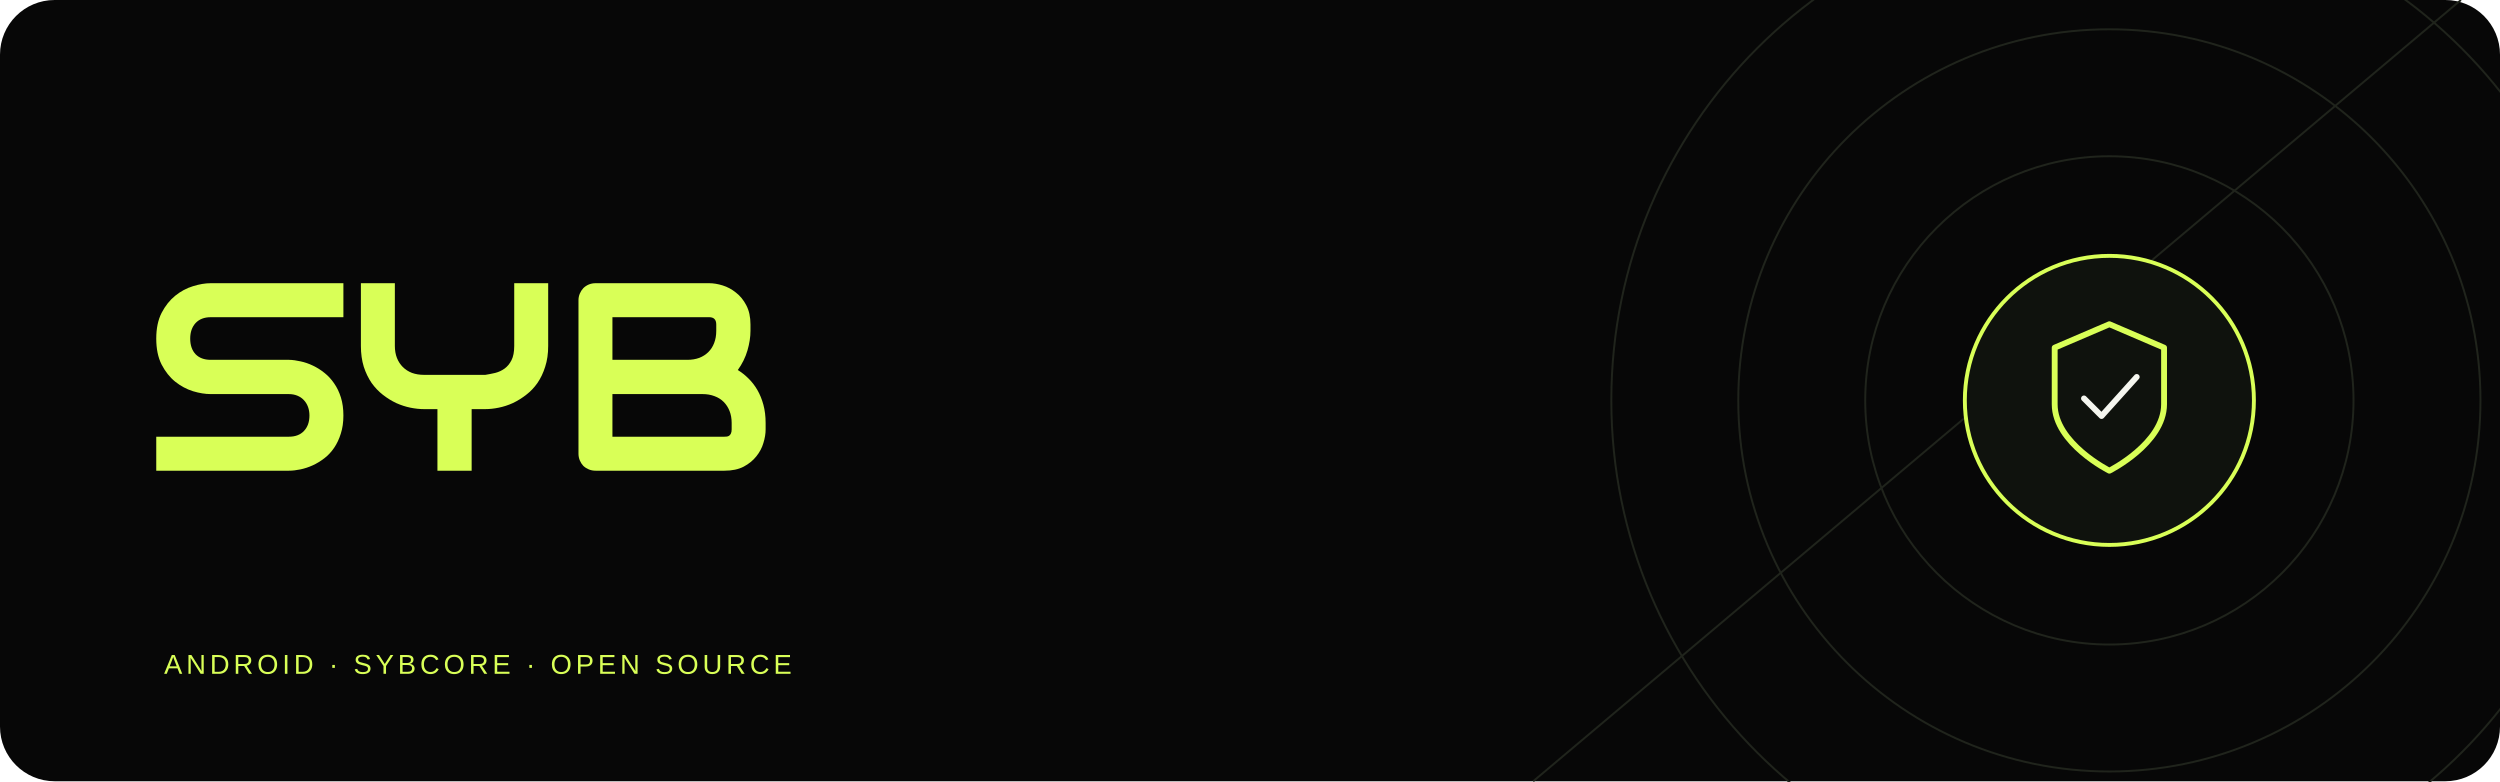
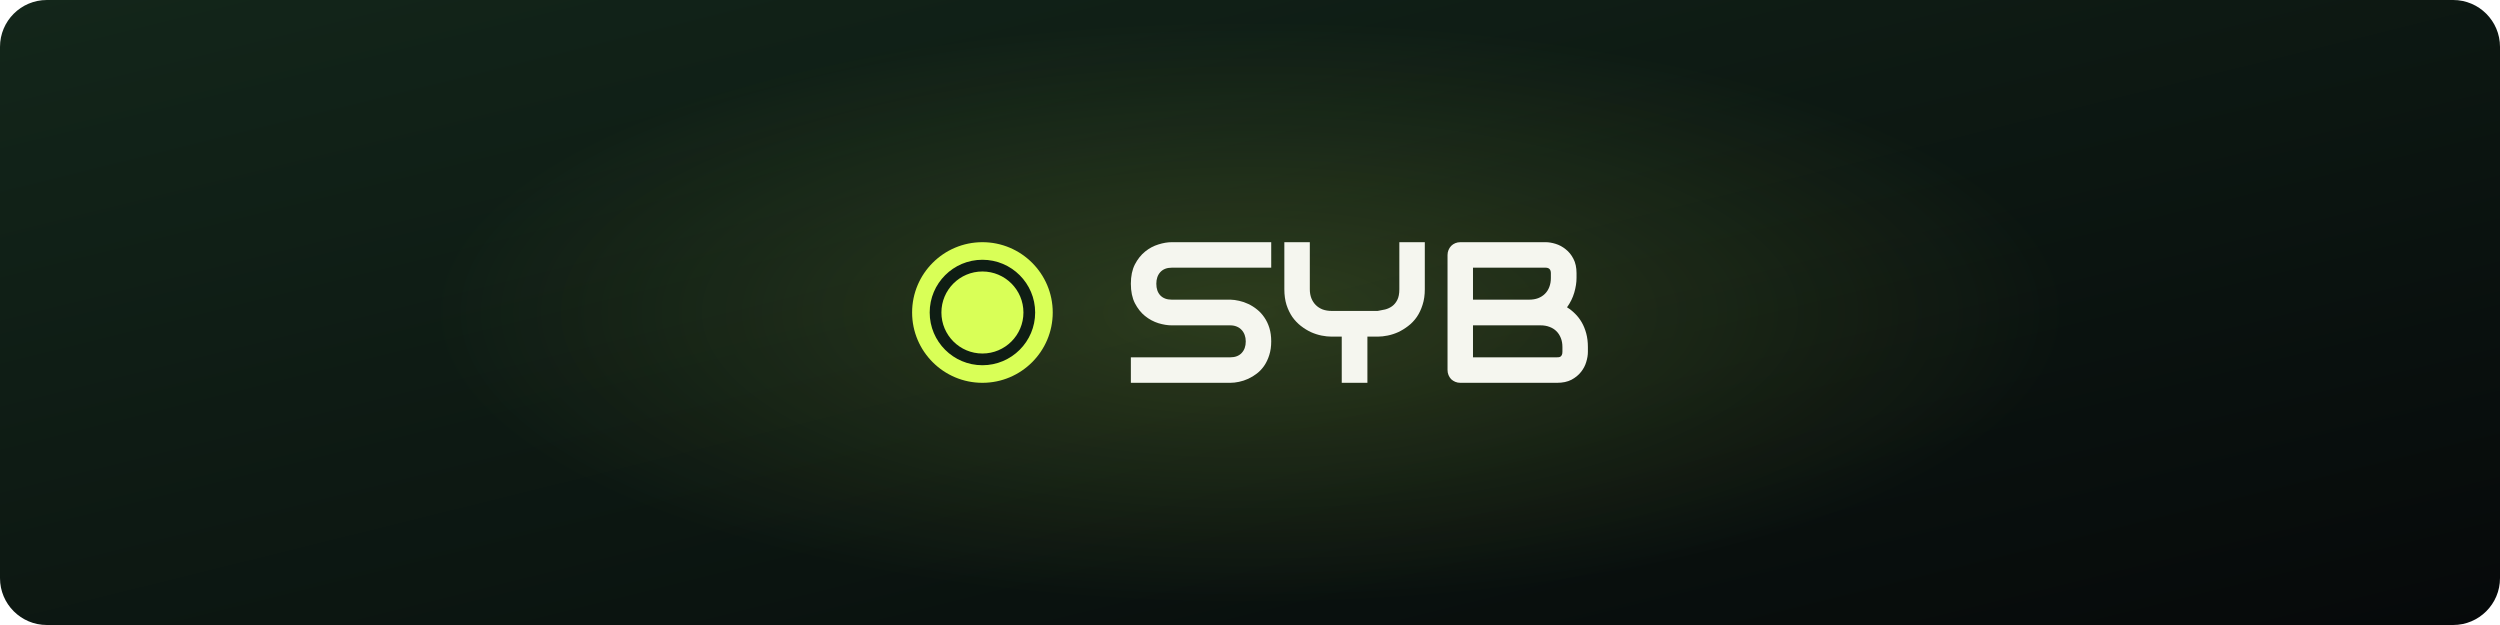
- <svg xmlns="http://www.w3.org/2000/svg" width="1280" height="400" viewBox="0 0 1280 400">
-   <rect width="1280" height="400" rx="28" fill="#070707" />
-   <g fill="none" stroke="#20241c" stroke-width="1">
-     <circle cx="1080" cy="205" r="255" />
-     <circle cx="1080" cy="205" r="190" />
-     <circle cx="1080" cy="205" r="125" />
-     <path d="M785 400 1260 0" />
+ <svg xmlns="http://www.w3.org/2000/svg" width="1280" height="320" viewBox="0 0 1280 320">
+   <defs>
+     <linearGradient id="bg" x1="0" y1="0" x2="1" y2="1">
+       <stop offset="0" stop-color="#13261a" />
+       <stop offset="1" stop-color="#06090a" />
+     </linearGradient>
+     <radialGradient id="glow" cx="50%" cy="50%" r="50%">
+       <stop offset="0" stop-color="#d9ff57" stop-opacity=".16" />
+       <stop offset="1" stop-color="#d9ff57" stop-opacity="0" />
+     </radialGradient>
+   </defs>
+   <rect width="1280" height="320" rx="24" fill="url(#bg)" />
+   <ellipse cx="640" cy="160.0" rx="420" ry="150" fill="url(#glow)" />
+   <g transform="translate(467.0 124.0) scale(1.5) translate(-30 -30)">
+     <path fill="#d9ff57" d="M54,30 C67.25,30 78,40.75 78,54 C78,67.25 67.25,78 54,78 C40.75,78 30,67.25 30,54 C30,40.75 40.75,30 54,30z" />
+     <path fill="#0f1d14" d="M54,36C44.06,36 36,44.06 36,54C36,63.94 44.06,72 54,72C63.94,72 72,63.94 72,54C72,44.06 63.94,36 54,36zM54,68C46.27,68 40,61.73 40,54C40,46.27 46.27,40 54,40C61.73,40 68,46.27 68,54C68,61.73 61.73,68 54,68z" />
+     <path fill="#d9ff57" d="M53,44L55,44L55,53L64,53L64,55L55,55L55,64L53,64L53,55L44,55L44,53L53,53z" />
  </g>
-   <g transform="translate(80 145) scale(4)" fill="#d9ff57">
+   <g transform="translate(579.0 124.0) scale(3)" fill="#f5f6ef">
    <path d="M78,18.728C78,19.264 77.905,19.838 77.716,20.452C77.537,21.066 77.236,21.635 76.813,22.159C76.4,22.683 75.86,23.124 75.191,23.481C74.523,23.827 73.704,24 72.734,24H56.235C55.922,24 55.633,23.944 55.365,23.833C55.098,23.721 54.864,23.57 54.663,23.381C54.474,23.18 54.323,22.946 54.212,22.678C54.1,22.41 54.045,22.12 54.045,21.808V2.192C54.045,1.891 54.1,1.607 54.212,1.339C54.323,1.071 54.474,0.837 54.663,0.636C54.864,0.435 55.098,0.279 55.365,0.167C55.633,0.056 55.922,0 56.235,0H70.778C71.313,0 71.887,0.095 72.5,0.285C73.113,0.474 73.681,0.781 74.205,1.205C74.74,1.618 75.18,2.159 75.526,2.828C75.882,3.498 76.061,4.318 76.061,5.289V6.109C76.061,6.879 75.933,7.71 75.676,8.602C75.42,9.484 75.007,10.321 74.439,11.113C74.93,11.414 75.386,11.777 75.81,12.201C76.245,12.625 76.623,13.116 76.947,13.674C77.27,14.232 77.526,14.862 77.716,15.565C77.905,16.268 78,17.043 78,17.891V18.728ZM73.653,17.891C73.653,17.322 73.564,16.814 73.386,16.368C73.208,15.911 72.957,15.52 72.634,15.197C72.311,14.873 71.921,14.628 71.463,14.46C71.007,14.282 70.494,14.192 69.926,14.192H58.391V9.808H67.97C68.538,9.808 69.051,9.724 69.508,9.556C69.965,9.378 70.355,9.127 70.678,8.803C71.001,8.48 71.246,8.095 71.413,7.649C71.592,7.191 71.681,6.678 71.681,6.109V5.289C71.681,4.664 71.38,4.351 70.778,4.351H58.391V19.648H72.734C72.812,19.648 72.907,19.643 73.018,19.632C73.13,19.621 73.23,19.587 73.319,19.531C73.408,19.476 73.486,19.381 73.553,19.247C73.62,19.113 73.653,18.929 73.653,18.695V17.891Z" />
    <path d="M50.167,8.033C50.167,9.026 50.039,9.914 49.783,10.694C49.538,11.476 49.209,12.167 48.796,12.77C48.384,13.361 47.899,13.869 47.342,14.293C46.796,14.717 46.228,15.068 45.637,15.347C45.046,15.615 44.444,15.81 43.831,15.933C43.23,16.056 42.661,16.117 42.126,16.117H40.371V24H35.991V16.117H34.253C33.718,16.117 33.144,16.056 32.531,15.933C31.929,15.81 31.327,15.615 30.726,15.347C30.135,15.068 29.567,14.717 29.02,14.293C28.474,13.869 27.99,13.361 27.566,12.77C27.154,12.167 26.819,11.476 26.563,10.694C26.318,9.902 26.195,9.015 26.195,8.033V0H30.542V8.033C30.542,8.602 30.631,9.116 30.809,9.573C30.987,10.02 31.238,10.404 31.561,10.728C31.885,11.052 32.275,11.303 32.732,11.481C33.2,11.649 33.718,11.732 34.286,11.732H42.126C42.539,11.665 42.962,11.582 43.397,11.481C43.831,11.37 44.227,11.185 44.584,10.929C44.94,10.672 45.236,10.315 45.47,9.858C45.704,9.4 45.821,8.792 45.821,8.033V0H50.167V8.033Z" />
    <path d="M23.955,16.937C23.955,17.797 23.844,18.572 23.621,19.264C23.409,19.944 23.125,20.547 22.768,21.071C22.412,21.596 21.994,22.042 21.515,22.41C21.035,22.778 20.539,23.08 20.027,23.314C19.514,23.548 18.99,23.721 18.455,23.833C17.931,23.944 17.436,24 16.968,24H0V19.649H16.968C17.803,19.649 18.45,19.403 18.907,18.912C19.375,18.421 19.609,17.763 19.609,16.937C19.609,16.536 19.547,16.168 19.425,15.833C19.302,15.498 19.124,15.208 18.89,14.963C18.667,14.717 18.388,14.527 18.054,14.393C17.731,14.26 17.369,14.193 16.968,14.193H6.971C6.269,14.193 5.511,14.07 4.697,13.824C3.884,13.568 3.126,13.161 2.424,12.603C1.733,12.045 1.153,11.314 0.685,10.41C0.228,9.506 0,8.402 0,7.096C0,5.791 0.228,4.692 0.685,3.799C1.153,2.896 1.733,2.165 2.424,1.607C3.126,1.038 3.884,0.631 4.697,0.385C5.511,0.128 6.269,0 6.971,0L23.955,4.57764e-05V4.351L6.971,4.352C6.146,4.352 5.5,4.603 5.032,5.105C4.575,5.607 4.346,6.271 4.346,7.096C4.346,7.933 4.575,8.597 5.032,9.088C5.5,9.568 6.146,9.808 6.971,9.808H16.968H17.001C17.469,9.819 17.965,9.886 18.489,10.008C19.012,10.12 19.531,10.299 20.043,10.544C20.567,10.79 21.063,11.102 21.531,11.481C21.999,11.85 22.412,12.296 22.768,12.82C23.136,13.345 23.426,13.947 23.637,14.628C23.849,15.308 23.955,16.078 23.955,16.937Z" />
  </g>
-   <text x="84" y="345" fill="#d9ff57" font-family="Arial, sans-serif" font-size="14" letter-spacing="2">ANDROID · SYBCORE · OPEN SOURCE</text>
-   <circle cx="1080" cy="205" r="74" fill="#0f120d" stroke="#d9ff57" stroke-width="2" />
-   <path d="M1080 166 1108 178v29c0 20-28 34-28 34s-28-14-28-34v-29z" fill="none" stroke="#d9ff57" stroke-width="3" stroke-linejoin="round" />
-   <path d="m1067 204 9 9 18-20" fill="none" stroke="#f5f6ef" stroke-width="3" stroke-linecap="round" stroke-linejoin="round" />
</svg>
